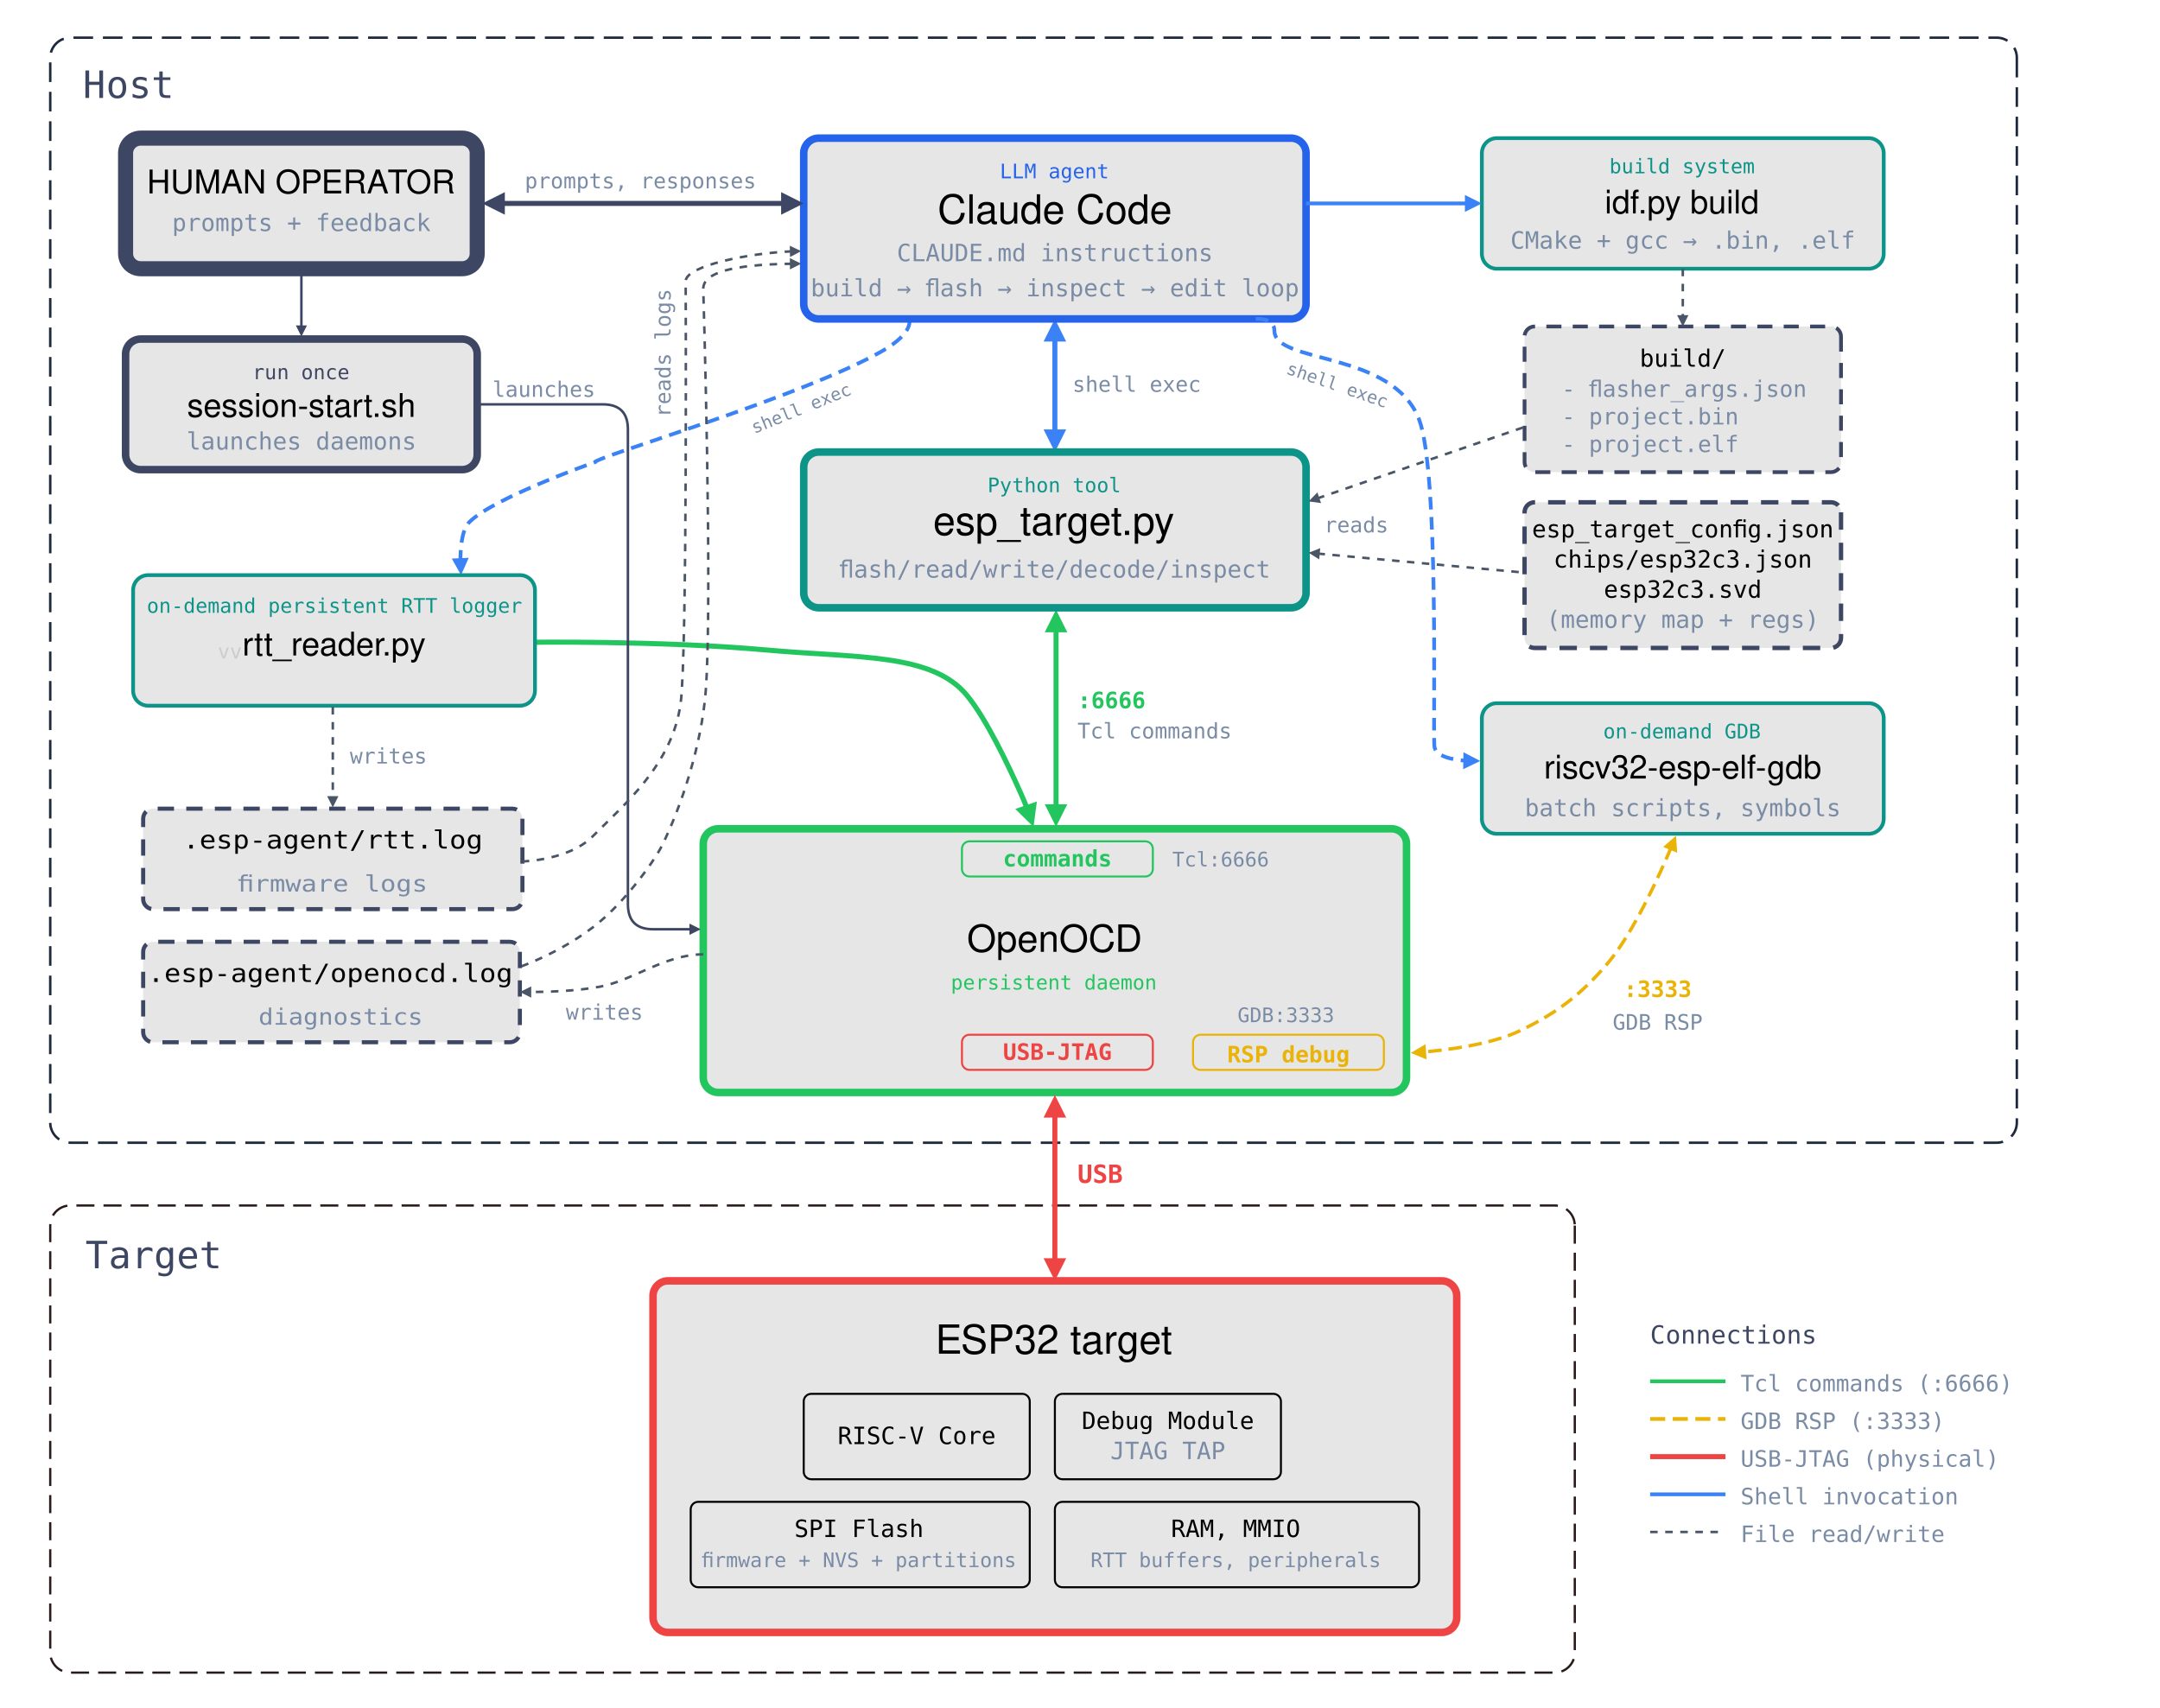
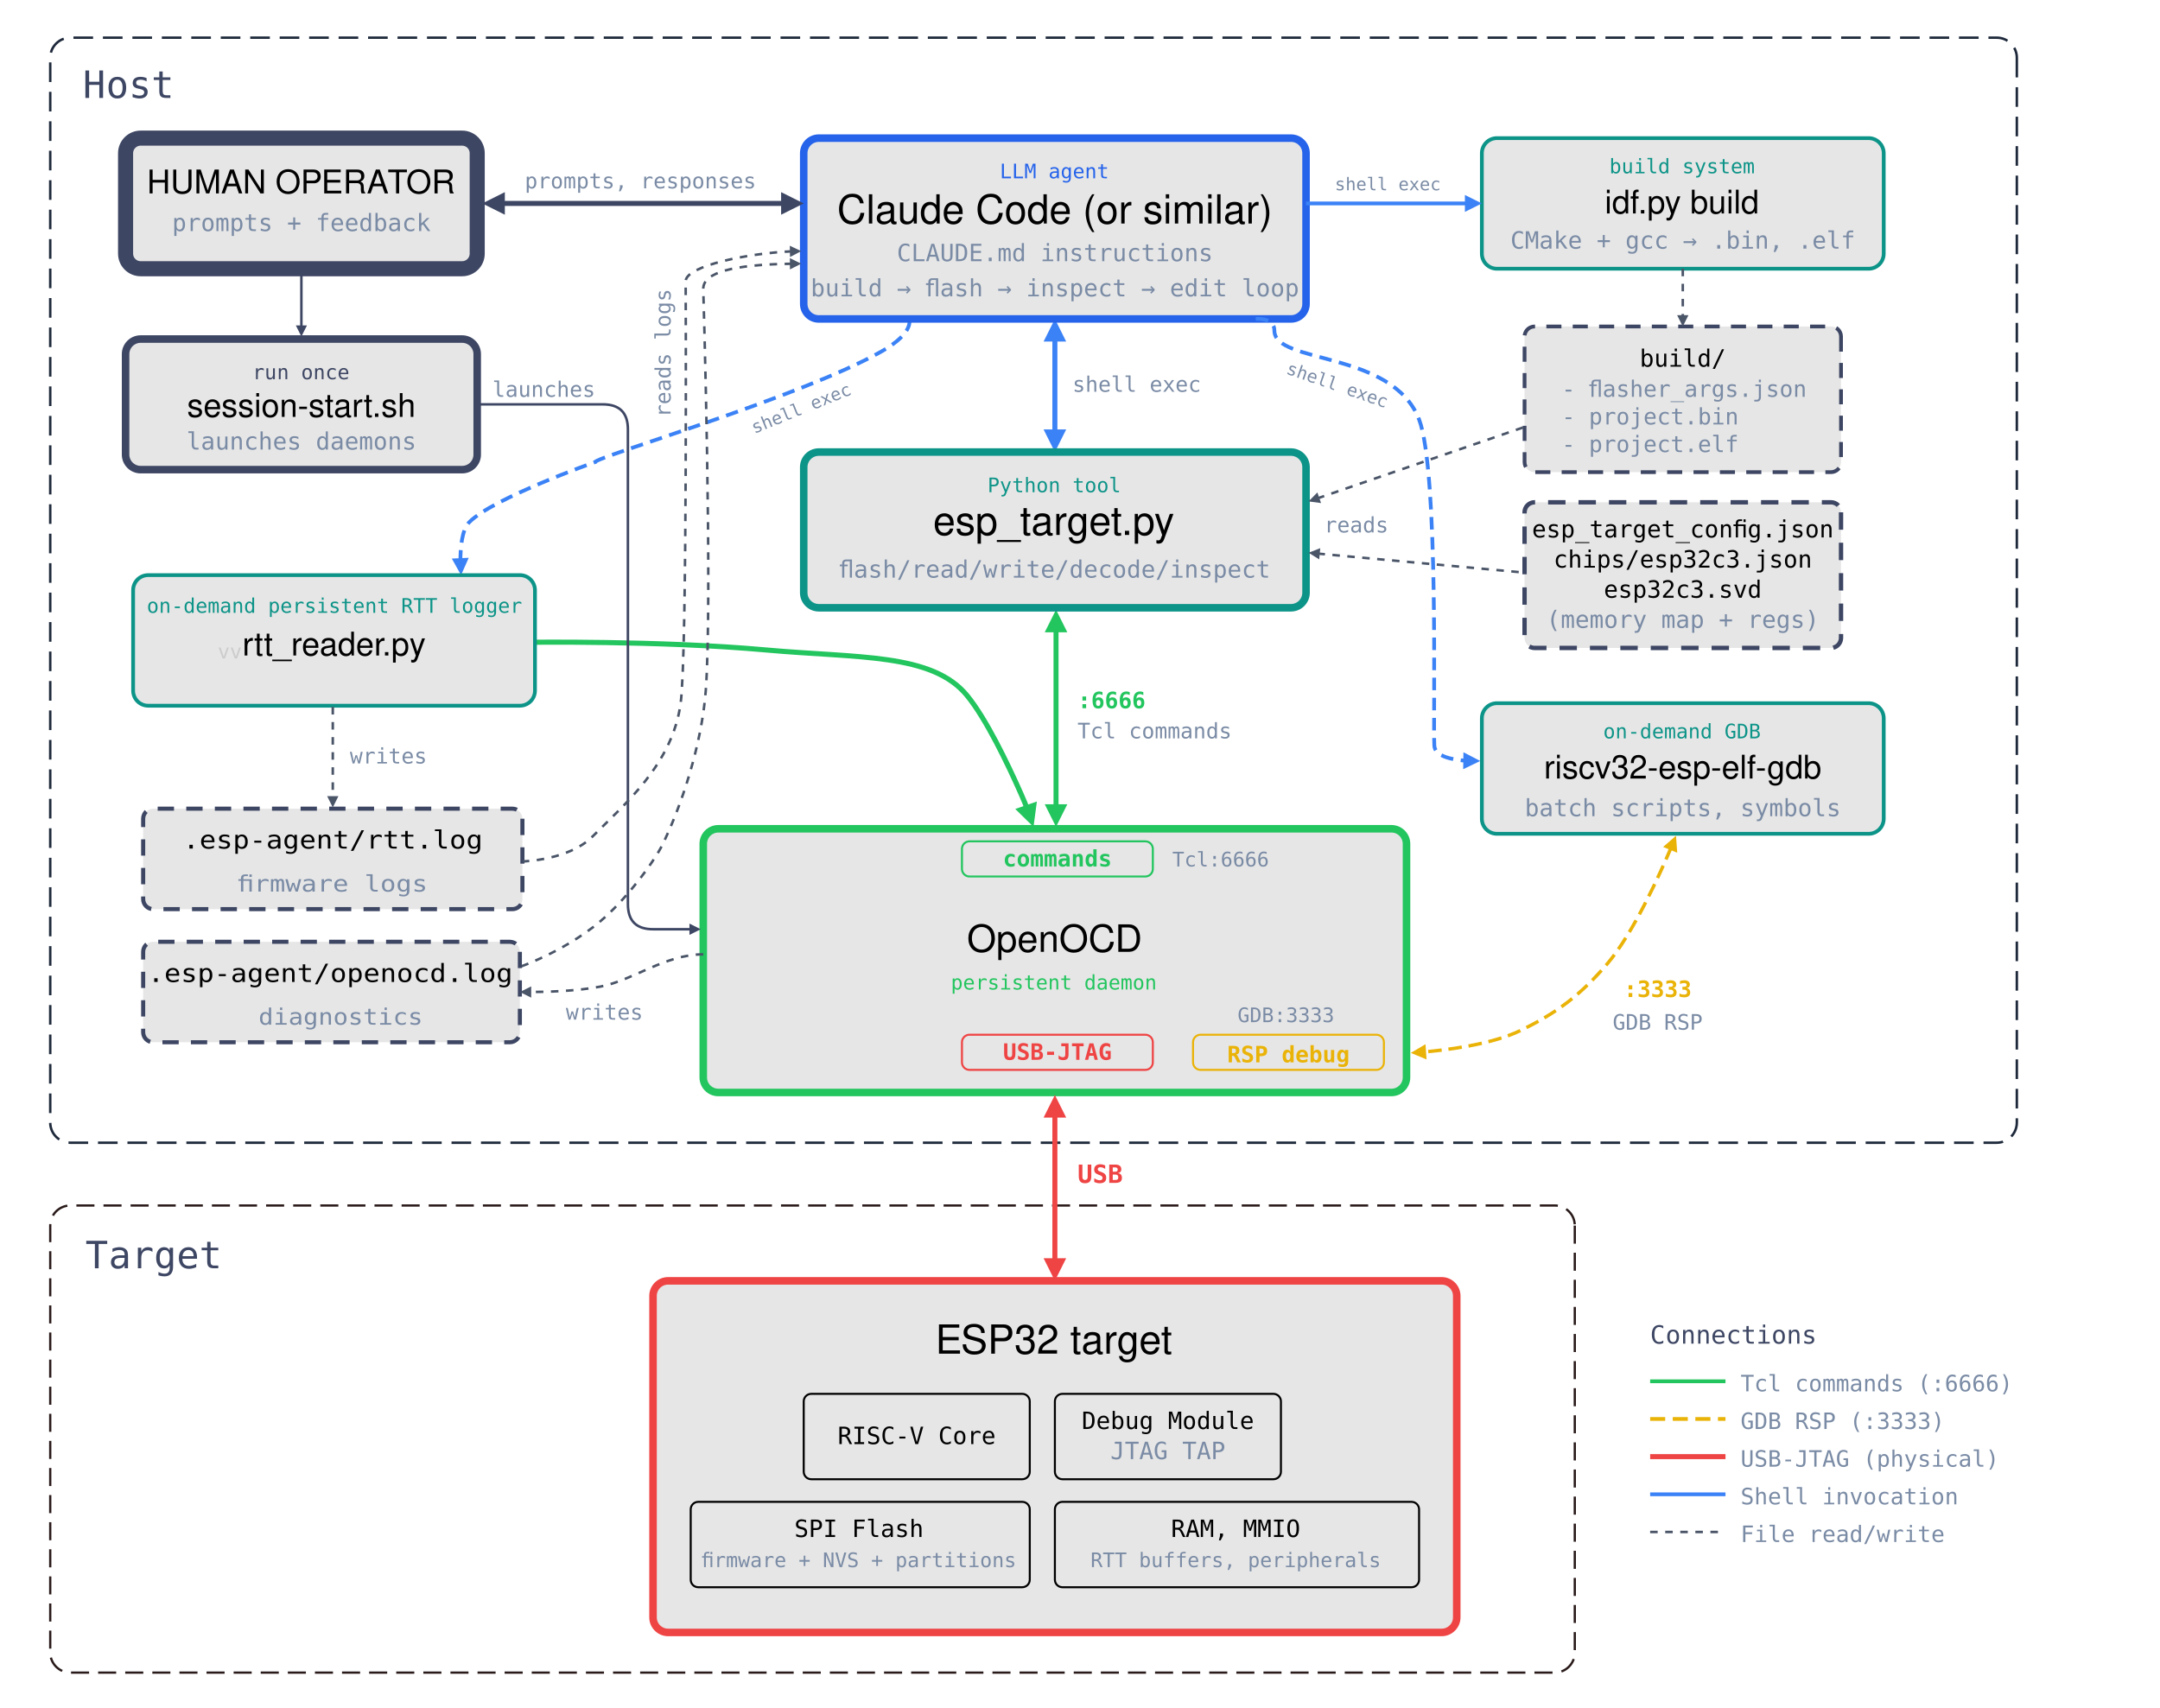
<svg xmlns="http://www.w3.org/2000/svg" width="100%" height="100%" viewBox="0 0 860 680" version="1.1" xml:space="preserve" style="fill-rule:evenodd;clip-rule:evenodd;">
  <path d="M424.5,136l-4.5,-9l-4.5,9l9,0Z" style="fill:#3b82f6;fill-rule:nonzero;" />
  <path d="M424.5,171l-4.5,9l-4.5,-9l9,0Z" style="fill:#3b82f6;fill-rule:nonzero;" />
  <path d="M420,134.2l0,38.6" style="fill:none;fill-rule:nonzero;stroke:#3b82f6;stroke-width:2px;" />
  <g>
    <path d="M420.455,242.766l-0,86.468" style="fill:none;fill-rule:nonzero;" />
    <path d="M424.955,251.766l-4.5,-9l-4.5,9l9,0Z" style="fill:#22c55e;fill-rule:nonzero;" />
    <path d="M424.955,320.234l-4.5,9l-4.5,-9l9,-0Z" style="fill:#22c55e;fill-rule:nonzero;" />
    <path d="M420.455,249.966l-0,72.068" style="fill:none;fill-rule:nonzero;stroke:#22c55e;stroke-width:2px;" />
  </g>
  <path d="M412.836,319.143l-1.347,10.103l-7.274,-7.14l8.621,-2.963Z" style="fill:#22c55e;fill-rule:nonzero;" />
  <path d="M209.421,255.754c-0,-0 53.397,-0.769 95.558,3.044c36.589,3.308 66.162,1.163 80.073,18.168c7.566,9.25 16.034,26.846 21.535,39.281c1.019,2.306 1.856,4.353 2.531,6.102" style="fill:none;fill-rule:nonzero;stroke:#22c55e;stroke-width:2.03px;" />
  <path d="M803,23l-0,424c-0,4.415 -3.585,8 -8,8l-767,0c-4.415,0 -8,-3.585 -8,-8l-0,-424c-0,-4.415 3.585,-8 8,-8l767,0c4.415,0 8,3.585 8,8Z" style="fill:none;stroke:#1e293b;stroke-width:0.98px;stroke-dasharray:7.82,3.91;" />
+   <g transform="matrix(7,0,0,7,573.622,75.7617)" />
+   <text x="531.478px" y="75.762px" style="font-family:'Menlo-Regular', 'Menlo', monospace;font-size:7px;fill:#7a8ba5;">shell exec</text>
  <path d="M186.628,222.102l-3.062,6.898l-3.681,-6.588l6.743,-0.31Z" style="fill:#3b82f6;fill-rule:nonzero;" />
  <path d="M361.926,127c-0,0 2.488,5.284 -10.835,12.867c-31.693,18.039 -114.165,42.162 -114.165,44.133c-0,0 -40.546,14.267 -50.073,23.91c-3.047,3.084 -3.571,10.532 -3.534,15.696" style="fill:none;fill-rule:nonzero;stroke:#3b82f6;stroke-width:1.5px;stroke-dasharray:5,3;" />
  <path d="M627,488l0,170c0,4.415 -3.585,8 -8,8l-591,0c-4.415,0 -8,-3.585 -8,-8l0,-170c0,-4.415 3.585,-8 8,-8l591,0c4.415,0 8,3.585 8,8Z" style="fill:none;stroke:#2a1a1a;stroke-width:0.9px;stroke-dasharray:7.19,3.6;" />
  <g transform="matrix(15,0,0,15,89.0846,505)" />
  <text x="34px" y="505px" style="font-family:'Menlo-Regular', 'Menlo', monospace;font-size:15px;fill:#3d4663;">T<tspan x="43.211px 52.422px 61.632px 70.843px 80.054px " y="505px 505px 505px 505px 505px ">arget</tspan>
  </text>
  <g>
    <path d="M190,61l0,40c0,3.311 -2.689,6 -6,6l-128,0c-3.311,0 -6,-2.689 -6,-6l0,-40c0,-3.311 2.689,-6 6,-6l128,0c3.311,0 6,2.689 6,6Z" style="fill:#e6e6e6;stroke:#3d4663;stroke-width:6px;" />
    <g transform="matrix(13,0,0,13,181.521,77)" />
    <text x="58.479px" y="77px" style="font-family:'Helvetica';font-size:13px;">HUMAN OPERA<tspan x="154.309px 162.021px 172.133px " y="77px 77px 77px ">TOR</tspan>
    </text>
    <text x="68.525px" y="92px" style="font-family:'Menlo-Regular', 'Menlo', monospace;font-size:9.5px;fill:#7a8ba5;">prompts + feedback</text>
  </g>
  <g>
    <path d="M190,141l0,40c0,3.311 -2.689,6 -6,6l-128,0c-3.311,0 -6,-2.689 -6,-6l0,-40c0,-3.311 2.689,-6 6,-6l128,0c3.311,0 6,2.689 6,6Z" style="fill:#e6e6e6;stroke:#3d4663;stroke-width:3px;" />
    <text x="100.504px" y="151px" style="font-family:'Menlo-Regular', 'Menlo', monospace;font-size:8px;fill:#3d4663;">ru<tspan x="110.252px 115.126px 120px 124.874px 129.748px " y="151px 151px 151px 151px 151px ">n onc</tspan>e</text>
    <text x="74.484px" y="166px" style="font-family:'Helvetica';font-size:13px;">session-start.sh</text>
    <text x="74.244px" y="179px" style="font-family:'Menlo-Regular', 'Menlo', monospace;font-size:9.5px;fill:#7a8ba5;">launches daemons</text>
  </g>
  <path d="M122.21,129.58l-2.21,4.42l-2.21,-4.42l4.42,-0Z" style="fill:#3d4663;fill-rule:nonzero;" />
  <path d="M120,107l0,23.464" style="fill:none;fill-rule:nonzero;stroke:#3d4663;stroke-width:0.98px;" />
  <g>
    <path d="M520,61l0,60c0,3.311 -2.689,6 -6,6l-188,0c-3.311,0 -6,-2.689 -6,-6l0,-60c0,-3.311 2.689,-6 6,-6l188,0c3.311,0 6,2.689 6,6Z" style="fill:#e6e6e6;stroke:#2563eb;stroke-width:3px;" />
    <text x="398.067px" y="71px" style="font-family:'Menlo-Regular', 'Menlo', monospace;font-size:8px;fill:#2563eb;">LL<tspan x="407.815px 412.689px 417.563px 422.437px 427.311px 432.185px 437.059px " y="71px 71px 71px 71px 71px 71px 71px ">M agent</tspan>
    </text>
-     <text x="373.301px" y="89px" style="font-family:'Helvetica';font-size:16px;">Claude Code</text>
+     <g transform="matrix(16,0,0,16,506.695,89)" />
+     <text x="333.305px" y="89px" style="font-family:'Helvetica';font-size:16px;">Claude Code (or similar)</text>
    <text x="357.086px" y="104px" style="font-family:'Menlo-Regular', 'Menlo', monospace;font-size:9.5px;fill:#7a8ba5;">CLAUDE.md instructions</text>
    <g transform="matrix(9.5,0,0,9.5,368.525,118)" />
    <g transform="matrix(9.5,0,0,9.5,371.384,118)" />
    <text x="322.769px" y="118px" style="font-family:'Menlo-Regular', 'Menlo', monospace;font-size:9.5px;fill:#7a8ba5;">build → ﬂash → inspect → edit loop</text>
  </g>
  <path d="M201,76.5l-9,4.5l9,4.5l0,-9Z" style="fill:#3d4663;fill-rule:nonzero;" />
  <path d="M311,76.5l9,4.5l-9,4.5l0,-9Z" style="fill:#3d4663;fill-rule:nonzero;" />
  <path d="M199.2,81l113.6,0" style="fill:none;fill-rule:nonzero;stroke:#3d4663;stroke-width:2px;" />
  <g transform="matrix(8.5,0,0,8.5,301.057,75)" />
  <text x="208.943px" y="75px" style="font-family:'Menlo-Regular', 'Menlo', monospace;font-size:8.5px;fill:#7a8ba5;">prompts, responses</text>
  <g>
    <path d="M520,186l0,50c0,3.311 -2.689,6 -6,6l-188,0c-3.311,0 -6,-2.689 -6,-6l0,-50c0,-3.311 2.689,-6 6,-6l188,0c3.311,0 6,2.689 6,6Z" style="fill:#e6e6e6;stroke:#0d9488;stroke-width:3px;" />
    <text x="393.193px" y="196px" style="font-family:'Menlo-Regular', 'Menlo', monospace;font-size:8px;fill:#0d9488;">Py<tspan x="402.941px 407.815px 412.689px 417.563px 422.437px 427.311px 432.185px 437.059px 441.933px " y="196px 196px 196px 196px 196px 196px 196px 196px 196px ">thon tool</tspan>
    </text>
    <text x="371.523px" y="213px" style="font-family:'Helvetica';font-size:16px;">esp_target.py</text>
    <g transform="matrix(9.5,0,0,9.5,334.208,230)" />
    <g transform="matrix(9.5,0,0,9.5,337.068,230)" />
    <text x="334.208px" y="230px" style="font-family:'Menlo-Regular', 'Menlo', monospace;font-size:9.5px;fill:#7a8ba5;">ﬂash/read/write/decode/inspect</text>
  </g>
  <text x="427px" y="156px" style="font-family:'Menlo-Regular', 'Menlo', monospace;font-size:8.5px;fill:#7a8ba5;">shell exec</text>
  <g>
    <path d="M750,61l0,40c0,3.311 -2.689,6 -6,6l-148,0c-3.311,0 -6,-2.689 -6,-6l0,-40c0,-3.311 2.689,-6 6,-6l148,0c3.311,0 6,2.689 6,6Z" style="fill:#e6e6e6;stroke:#0d9488;stroke-width:1.5px;" />
    <text x="640.756px" y="69px" style="font-family:'Menlo-Regular', 'Menlo', monospace;font-size:8px;fill:#0d9488;">bu<tspan x="650.504px 655.378px 660.252px 665.126px 670px 674.874px 679.748px 684.622px 689.496px " y="69px 69px 69px 69px 69px 69px 69px 69px 69px ">ild syste</tspan>m</text>
    <text x="638.925px" y="85px" style="font-family:'Helvetica';font-size:13px;">idf.py build</text>
    <text x="601.366px" y="99px" style="font-family:'Menlo-Regular', 'Menlo', monospace;font-size:9.5px;fill:#7a8ba5;">CMake + gcc → .bin, .elf</text>
    <path d="M213,235l0,40c0,3.311 -2.689,6 -6,6l-148,0c-3.311,0 -6,-2.689 -6,-6l0,-40c0,-3.311 2.689,-6 6,-6l148,0c3.311,0 6,2.689 6,6Z" style="fill:#e6e6e6;stroke:#0d9488;stroke-width:1.5px;" />
    <g transform="matrix(8,0,0,8,209.489,244)" />
    <text x="58.453px" y="244px" style="font-family:'Menlo-Regular', 'Menlo', monospace;font-size:8px;fill:#0d9488;">on<tspan x="68.201px 73.075px 77.949px 82.823px 87.697px 92.571px 97.445px 102.319px 107.193px 112.067px 116.941px 121.815px 126.689px 131.563px 136.437px 141.311px 146.185px 151.059px 155.933px 160.807px 165.681px 170.555px 175.429px 180.303px 185.177px 190.051px 194.925px 199.799px 204.673px " y="244px 244px 244px 244px 244px 244px 244px 244px 244px 244px 244px 244px 244px 244px 244px 244px 244px 244px 244px 244px 244px 244px 244px 244px 244px 244px 244px 244px 244px ">-demand persistent RTT logger</tspan>
    </text>
    <text x="86.68px" y="262.199px" style="font-family:'Menlo-Regular', 'Menlo', monospace;font-size:8px;fill:#ccc;">vv</text>
    <g transform="matrix(13,0,0,13,169.496,261)" />
    <text x="96.504px" y="261px" style="font-family:'Helvetica';font-size:13px;">rtt_reader<tspan x="152.154px 155.766px " y="261px 261px ">.p</tspan>y</text>
  </g>
  <path d="M583.25,77.625l6.75,3.375l-6.75,3.375l0,-6.75Z" style="fill:#3b82f6;fill-rule:nonzero;" />
  <path d="M520,81l64.6,0" style="fill:none;fill-rule:nonzero;stroke:#3b82f6;stroke-width:1.5px;" />
  <g>
    <path d="M733,134l0,50c0,2.208 -1.792,4 -4,4l-118,0c-2.208,0 -4,-1.792 -4,-4l0,-50c0,-2.208 1.792,-4 4,-4l118,0c2.208,0 4,1.792 4,4Z" style="fill:#e6e6e6;stroke:#3d4663;stroke-width:1.5px;stroke-dasharray:6,4.5;" />
    <text x="652.842px" y="146px" style="font-family:'Menlo-Regular', 'Menlo', monospace;font-size:9.5px;">build/</text>
    <g transform="matrix(9,0,0,9,632.617,158)" />
    <g transform="matrix(9,0,0,9,635.326,158)" />
    <text x="621.78px" y="158px" style="font-family:'Menlo-Regular', 'Menlo', monospace;font-size:9px;fill:#7a8ba5;">- ﬂasher_args.json</text>
    <text x="621.78px" y="169px" style="font-family:'Menlo-Regular', 'Menlo', monospace;font-size:9px;fill:#7a8ba5;">- project.bin</text>
    <text x="621.78px" y="180px" style="font-family:'Menlo-Regular', 'Menlo', monospace;font-size:9px;fill:#7a8ba5;">- project.elf</text>
  </g>
  <path d="M672.25,125.5l-2.25,4.5l-2.25,-4.5l4.5,0Z" style="fill:#4a5568;fill-rule:nonzero;" />
  <path d="M670,107l0,19.4" style="fill:none;fill-rule:nonzero;stroke:#4a5568;stroke-width:1px;stroke-dasharray:3,3;" />
  <path d="M524.513,196.069l-3.513,3.586l4.977,0.659l-1.464,-4.245Z" style="fill:#4a5568;fill-rule:nonzero;" />
  <path d="M524.396,198.484c15.944,-5.498 82.604,-28.484 82.604,-28.484" style="fill:none;fill-rule:nonzero;stroke:#4a5568;stroke-width:1px;stroke-dasharray:2.99,2.99;" />
  <text x="527.206px" y="212px" style="font-family:'Menlo-Regular', 'Menlo', monospace;font-size:8.5px;fill:#7a8ba5;">reads</text>
  <g>
    <path d="M733,204l0,50c0,2.208 -1.792,4 -4,4l-118,0c-2.208,0 -4,-1.792 -4,-4l0,-50c0,-2.208 1.792,-4 4,-4l118,0c2.208,0 4,1.792 4,4Z" style="fill:#e6e6e6;stroke:#3d4663;stroke-width:1.73px;stroke-dasharray:6.92,5.19;" />
    <text x="638.543px" y="238px" style="font-family:'Menlo-Regular', 'Menlo', monospace;font-size:9.5px;">esp32c3.svd</text>
    <g transform="matrix(9.5,0,0,9.5,690.018,214)" />
    <g transform="matrix(9.5,0,0,9.5,692.878,214)" />
    <g transform="matrix(9.5,0,0,9.5,730.055,214)" />
    <text x="609.945px" y="214px" style="font-family:'Menlo-Regular', 'Menlo', monospace;font-size:9.5px;">esp_target_conﬁg.json</text>
    <g transform="matrix(9.5,0,0,9.5,721.475,226)" />
    <text x="618.525px" y="226px" style="font-family:'Menlo-Regular', 'Menlo', monospace;font-size:9.5px;">chips/esp32c3.json</text>
    <text x="615.665px" y="250px" style="font-family:'Menlo-Regular', 'Menlo', monospace;font-size:9.5px;fill:#7a8ba5;">(memory map + regs)</text>
  </g>
  <path d="M525.655,218.276l-4.655,1.816l4.246,2.635l0.409,-4.451Z" style="fill:#4a5568;fill-rule:nonzero;" />
  <path d="M524.561,220.419c16.232,1.493 82.439,7.581 82.439,7.581" style="fill:none;fill-rule:nonzero;stroke:#4a5568;stroke-width:0.99px;stroke-dasharray:2.98,2.98;" />
  <g>
    <path d="M750,286l0,40c0,3.311 -2.689,6 -6,6l-148,0c-3.311,0 -6,-2.689 -6,-6l0,-40c0,-3.311 2.689,-6 6,-6l148,0c3.311,0 6,2.689 6,6Z" style="fill:#e6e6e6;stroke:#0d9488;stroke-width:1.5px;" />
    <g transform="matrix(8,0,0,8,701.623,294)" />
    <text x="638.319px" y="294px" style="font-family:'Menlo-Regular', 'Menlo', monospace;font-size:8px;fill:#0d9488;">on<tspan x="648.067px 652.941px 657.815px 662.689px 667.563px 672.437px 677.311px 682.185px 687.059px 691.933px 696.807px " y="294px 294px 294px 294px 294px 294px 294px 294px 294px 294px 294px ">-demand GDB</tspan>
    </text>
    <text x="614.728px" y="310px" style="font-family:'Helvetica';font-size:13px;">riscv32-esp-elf-gdb</text>
    <text x="607.086px" y="325px" style="font-family:'Menlo-Regular', 'Menlo', monospace;font-size:9.5px;fill:#7a8ba5;">batch scripts, symbols</text>
  </g>
  <path d="M582.659,299.528l6.701,3.472l-6.798,3.277l0.097,-6.749Z" style="fill:#3b82f6;fill-rule:nonzero;" />
  <path d="M500,127c0,0 7.41,-0.71 7.396,4.648c-0.035,13.39 46.991,7.808 57.604,35.352c7.936,20.596 5.546,119.267 6.073,129.91c0.218,4.419 7.573,5.679 12.887,6.012" style="fill:none;fill-rule:nonzero;stroke:#3b82f6;stroke-width:1.5px;stroke-dasharray:5,3;" />
  <g transform="matrix(0.944897,0.327368,-0.327368,0.944897,76.8792,-159.348)">
    <g transform="matrix(7,0,0,7,553.929,148.696)" />
    <text x="511.785px" y="148.696px" style="font-family:'Menlo-Regular', 'Menlo', monospace;font-size:7px;fill:#7a8ba5;">shell exec</text>
  </g>
  <g transform="matrix(0.926807,-0.375538,0.375538,0.926807,-42.8849,125.433)">
    <g transform="matrix(7,0,0,7,342.487,172.733)" />
    <text x="300.343px" y="172.733px" style="font-family:'Menlo-Regular', 'Menlo', monospace;font-size:7px;fill:#7a8ba5;">shell exec</text>
  </g>
  <g>
    <path d="M560,336l0,93c0,3.311 -2.689,6 -6,6l-268,0c-3.311,0 -6,-2.689 -6,-6l0,-93c0,-3.311 2.689,-6 6,-6l268,0c3.311,0 6,2.689 6,6Z" style="fill:#e6e6e6;stroke:#22c55e;stroke-width:3px;" />
    <text x="378.571px" y="394px" style="font-family:'Menlo-Regular', 'Menlo', monospace;font-size:8px;fill:#22c55e;">pe<tspan x="388.319px 393.193px 398.067px 402.941px 407.815px 412.689px 417.563px 422.437px 427.311px 432.185px 437.059px 441.933px 446.807px 451.681px 456.555px " y="394px 394px 394px 394px 394px 394px 394px 394px 394px 394px 394px 394px 394px 394px 394px ">rsistent daemon</tspan>
    </text>
    <text x="384.987px" y="379px" style="font-family:'Helvetica';font-size:15px;">OpenOCD</text>
    <text x="466.734px" y="345px" style="font-family:'Menlo-Regular', 'Menlo', monospace;font-size:8px;fill:#7a8ba5;">Tcl:6666</text>
    <path d="M459,338l0,8c0,1.656 -1.344,3 -3,3l-70,0c-1.656,0 -3,-1.344 -3,-3l0,-8c0,-1.656 1.344,-3 3,-3l70,0c1.656,0 3,1.344 3,3Z" style="fill:#e6e6e6;stroke:#22c55e;stroke-width:0.8px;" />
    <text x="399.326px" y="345px" style="font-family:'Menlo-Bold', 'Menlo', monospace;font-weight:700;font-size:9px;fill:#22c55e;">commands</text>
    <path d="M459,415l0,8c0,1.656 -1.344,3 -3,3l-70,0c-1.656,0 -3,-1.344 -3,-3l0,-8c0,-1.656 1.344,-3 3,-3l70,0c1.656,0 3,1.344 3,3Z" style="fill:#e6e6e6;stroke:#ef4444;stroke-width:0.8px;" />
    <g transform="matrix(9,0,0,9,442.674,422)" />
    <text x="399.326px" y="422px" style="font-family:'Menlo-Bold', 'Menlo', monospace;font-weight:700;font-size:9px;fill:#ef4444;">USB-JTAG</text>
    <text x="492.734px" y="407px" style="font-family:'Menlo-Regular', 'Menlo', monospace;font-size:8px;fill:#7a8ba5;">GDB:3333</text>
    <path d="M551,415l0,8c0,1.656 -1.344,3 -3,3l-70,0c-1.656,0 -3,-1.344 -3,-3l0,-8c0,-1.656 1.344,-3 3,-3l70,0c1.656,0 3,1.344 3,3Z" style="fill:#e6e6e6;stroke:#eab308;stroke-width:0.8px;" />
    <text x="488.617px" y="423px" style="font-family:'Menlo-Bold', 'Menlo', monospace;font-weight:700;font-size:9px;fill:#eab308;">RSP debug</text>
  </g>
  <path d="M274.5,367.75l4.5,2.25l-4.5,2.25l0,-4.5Z" style="fill:#3d4663;fill-rule:nonzero;" />
  <path d="M190,161l50,0c6.667,0 10,3.333 10,10l0,189c0,6.667 3.333,10 10,10l15.4,0" style="fill:none;fill-rule:nonzero;stroke:#3d4663;stroke-width:1px;" />
  <text x="196.061px" y="158px" style="font-family:'Menlo-Regular', 'Menlo', monospace;font-size:8.5px;fill:#7a8ba5;">launches</text>
  <g transform="matrix(8.5,0,0,8.5,170,304)" />
  <text x="139.295px" y="304px" style="font-family:'Menlo-Regular', 'Menlo', monospace;font-size:8.5px;fill:#7a8ba5;">writes</text>
  <g transform="matrix(8.5,0,0,8.5,256,406)" />
  <text x="225.295px" y="406px" style="font-family:'Menlo-Regular', 'Menlo', monospace;font-size:8.5px;fill:#7a8ba5;">writes</text>
  <text x="429px" y="282px" style="font-family:'Menlo-Bold', 'Menlo', monospace;font-weight:700;font-size:9px;fill:#22c55e;">:6666</text>
  <g transform="matrix(8.5,0,0,8.5,490.409,294)" />
  <text x="429px" y="294px" style="font-family:'Menlo-Regular', 'Menlo', monospace;font-size:8.5px;fill:#7a8ba5;">Tcl commands</text>
  <path d="M667.791,339.549l-0.497,-6.779l-5.126,4.465l5.623,2.314Z" style="fill:#eab308;fill-rule:nonzero;" />
  <path d="M567.983,421.849l-6.277,-2.608l5.853,-3.457l0.424,6.065Z" style="fill:#eab308;fill-rule:nonzero;" />
  <path d="M665.442,337.268c-4.232,10.031 -15.063,34.316 -25.607,46.617c-10.553,12.311 -19.954,19.457 -34.604,26.516c-11.65,5.613 -29.998,7.765 -38.673,8.5" style="fill:none;fill-rule:nonzero;stroke:#eab308;stroke-width:1.35px;stroke-dasharray:5.4,2.7;" />
  <text x="646.454px" y="397px" style="font-family:'Menlo-Bold', 'Menlo', monospace;font-weight:700;font-size:9px;fill:#eab308;">:3333</text>
  <text x="642.089px" y="410px" style="font-family:'Menlo-Regular', 'Menlo', monospace;font-size:8.5px;fill:#7a8ba5;">GDB RSP</text>
  <g>
    <g>
      <path d="M208,326l-0,32c-0,2.208 -1.792,4 -4,4l-143,0c-2.208,0 -4,-1.792 -4,-4l-0,-32c-0,-2.208 1.792,-4 4,-4l143,0c2.208,0 4,1.792 4,4Z" style="fill:#e6e6e6;stroke:#3d4663;stroke-width:1.63px;stroke-dasharray:6.5,4.88;" />
      <g transform="matrix(1,0,0,0.907285,0,31.3259)">
        <text x="72.778px" y="337.873px" style="font-family:'Menlo-Regular', 'Menlo', monospace;font-size:11.022px;">.esp-agent/rtt.log</text>
      </g>
      <g transform="matrix(1,0,0,0.860927,0,49.3709)">
        <g transform="matrix(10.4538,0,0,10.4538,94.7375,355)" />
        <g transform="matrix(10.4538,0,0,10.4538,97.8844,355)" />
        <g transform="matrix(10.4538,0,0,10.4538,170.262,355)" />
        <text x="94.738px" y="355px" style="font-family:'Menlo-Regular', 'Menlo', monospace;font-size:10.454px;fill:#7a8ba5;">ﬁrmware logs</text>
      </g>
    </g>
  </g>
  <path d="M314.513,107.277l4.487,-2.277l-4.513,-2.223l0.026,4.5Z" style="fill:#4a5568;fill-rule:nonzero;" />
  <path d="M315.4,105.021c-24.179,0.294 -35.4,3.62 -35.4,9.979c-0,0 3.748,123.033 1,160c-1.601,21.54 -9.779,46.341 -17.485,61.801c-2.881,5.779 -14.815,22.852 -27.496,32.464c-16.85,12.773 -35.019,17.735 -35.019,17.735" style="fill:none;fill-rule:nonzero;stroke:#4a5568;stroke-width:1px;stroke-dasharray:3,3;" />
  <g transform="matrix(-3.82857e-16,-1,1,-3.82857e-16,152,382)">
    <text x="215.826px" y="115px" style="font-family:'Menlo-Regular', 'Menlo', monospace;font-size:8.5px;fill:#7a8ba5;">reads logs</text>
  </g>
  <g>
    <g>
      <path d="M206.984,379l0,32c0,2.208 -1.792,4 -4,4l-141.984,0c-2.208,0 -4,-1.792 -4,-4l0,-32c0,-2.208 1.792,-4 4,-4l141.984,0c2.208,0 4,1.792 4,4Z" style="fill:#e6e6e6;stroke:#3d4663;stroke-width:1.62px;stroke-dasharray:6.48,4.86;" />
      <g transform="matrix(1,0,0,0.91105,0,34.7796)">
        <text x="58.78px" y="391px" style="font-family:'Menlo-Regular', 'Menlo', monospace;font-size:10.976px;">.esp-agent/openocd.log</text>
      </g>
      <g transform="matrix(1,0,0,0.91105,0,36.2918)">
        <text x="102.927px" y="408px" style="font-family:'Menlo-Regular', 'Menlo', monospace;font-size:9.879px;fill:#7a8ba5;">diagnostics</text>
      </g>
    </g>
  </g>
  <path d="M211.5,397.25l-4.5,-2.25l4.5,-2.25l0,4.5Z" style="fill:#4a5568;fill-rule:nonzero;" />
  <path d="M280,380c-15.156,0 -27.865,10.329 -40.865,12.829c-9.822,1.888 -22.015,2.143 -28.535,2.171" style="fill:none;fill-rule:nonzero;stroke:#4a5568;stroke-width:1px;stroke-dasharray:3,3;" />
  <path d="M134.749,317.001l-2.25,4.5l-2.25,-4.5l4.5,0Z" style="fill:#4a5568;fill-rule:nonzero;" />
  <path d="M132.499,281.501l-0,36.4" style="fill:none;fill-rule:nonzero;stroke:#4a5568;stroke-width:1px;stroke-dasharray:3,3;" />
  <path d="M314.547,102.342l4.453,-2.342l-4.545,-2.157l0.092,4.499Z" style="fill:#4a5568;fill-rule:nonzero;" />
  <path d="M315.401,100.074c-16.958,0.665 -42.401,5.717 -42.401,11.926c0,0 0.667,148.333 -2,168c-3.328,24.543 -22.5,40.333 -35,53c-9.488,9.614 -28,10 -28,10" style="fill:none;fill-rule:nonzero;stroke:#4a5568;stroke-width:1px;stroke-dasharray:3,3;" />
  <path d="M424.5,445l-4.5,-9l-4.5,9l9,0Z" style="fill:#ef4444;fill-rule:nonzero;" />
  <path d="M424.5,501l-4.5,9l-4.5,-9l9,0Z" style="fill:#ef4444;fill-rule:nonzero;" />
  <path d="M420,443.2l0,59.6" style="fill:none;fill-rule:nonzero;stroke:#ef4444;stroke-width:2px;" />
  <g transform="matrix(10,0,0,10,447.062,471)" />
  <text x="429px" y="471px" style="font-family:'Menlo-Bold', 'Menlo', monospace;font-weight:700;font-size:10px;fill:#ef4444;">USB</text>
  <g>
    <path d="M580,516l0,128c0,3.311 -2.689,6 -6,6l-308,0c-3.311,0 -6,-2.689 -6,-6l0,-128c0,-3.311 2.689,-6 6,-6l308,0c3.311,0 6,2.689 6,6Z" style="fill:#e6e6e6;stroke:#ef4444;stroke-width:3px;" />
    <g transform="matrix(16,0,0,16,467.586,539)" />
    <text x="372.414px" y="539px" style="font-family:'Helvetica';font-size:16px;">ESP32 target</text>
    <path d="M410,558l0,28c0,1.656 -1.344,3 -3,3l-84,0c-1.656,0 -3,-1.344 -3,-3l0,-28c0,-1.656 1.344,-3 3,-3l84,0c1.656,0 3,1.344 3,3Z" style="fill:#e6e6e6;stroke:#000;stroke-width:0.8px;" />
    <text x="333.543px" y="575px" style="font-family:'Menlo-Regular', 'Menlo', monospace;font-size:9.5px;">RISC-V Core</text>
    <path d="M510,558l0,28c0,1.656 -1.344,3 -3,3l-84,0c-1.656,0 -3,-1.344 -3,-3l0,-28c0,-1.656 1.344,-3 3,-3l84,0c1.656,0 3,1.344 3,3Z" style="fill:#e6e6e6;stroke:#000;stroke-width:0.8px;" />
    <text x="430.683px" y="569px" style="font-family:'Menlo-Regular', 'Menlo', monospace;font-size:9.5px;">Debug Module</text>
    <text x="442.122px" y="581px" style="font-family:'Menlo-Regular', 'Menlo', monospace;font-size:9.5px;fill:#7a8ba5;">JTAG TAP</text>
    <path d="M410,601l0,28c0,1.656 -1.344,3 -3,3l-129,0c-1.656,0 -3,-1.344 -3,-3l0,-28c0,-1.656 1.344,-3 3,-3l129,0c1.656,0 3,1.344 3,3Z" style="fill:#e6e6e6;stroke:#000;stroke-width:0.8px;" />
    <g transform="matrix(9.5,0,0,9.5,367.738,612)" />
    <text x="316.262px" y="612px" style="font-family:'Menlo-Regular', 'Menlo', monospace;font-size:9.5px;">SPI Flash</text>
    <g transform="matrix(8,0,0,8,279.387,624)" />
    <g transform="matrix(8,0,0,8,281.795,624)" />
    <text x="279.387px" y="624px" style="font-family:'Menlo-Regular', 'Menlo', monospace;font-size:8px;fill:#7a8ba5;">ﬁrmware + NVS + partitions</text>
    <path d="M565,601l0,28c0,1.656 -1.344,3 -3,3l-139,0c-1.656,0 -3,-1.344 -3,-3l0,-28c0,-1.656 1.344,-3 3,-3l139,0c1.656,0 3,1.344 3,3Z" style="fill:#e6e6e6;stroke:#000;stroke-width:0.8px;" />
    <g transform="matrix(9.5,0,0,9.5,517.738,612)" />
    <text x="466.262px" y="612px" style="font-family:'Menlo-Regular', 'Menlo', monospace;font-size:9.5px;">RAM, MMIO</text>
    <g transform="matrix(8,0,0,8,549.797,624)" />
    <text x="434.203px" y="624px" style="font-family:'Menlo-Regular', 'Menlo', monospace;font-size:8px;fill:#7a8ba5;">RTT buffers, peripherals</text>
  </g>
  <g>
    <g>
      <text x="657px" y="535px" style="font-family:'Menlo-Regular', 'Menlo', monospace;font-size:10px;fill:#3d4663;">C<tspan x="663.141px 669.281px 675.422px 681.562px 687.703px 693.843px 699.984px 706.124px 712.265px 718.405px " y="535px 535px 535px 535px 535px 535px 535px 535px 535px 535px ">onnections</tspan>
      </text>
      <path d="M657,550l30,0" style="fill:none;fill-rule:nonzero;stroke:#22c55e;stroke-width:1.5px;" />
      <text x="693px" y="554px" style="font-family:'Menlo-Regular', 'Menlo', monospace;font-size:9px;fill:#7a8ba5;">Tcl commands (:6666)</text>
      <path d="M657,565l30,0" style="fill:none;fill-rule:nonzero;stroke:#eab308;stroke-width:1.5px;stroke-dasharray:6,3;" />
      <text x="693px" y="569px" style="font-family:'Menlo-Regular', 'Menlo', monospace;font-size:9px;fill:#7a8ba5;">GDB RSP (:3333)</text>
      <path d="M657,580l30,0" style="fill:none;fill-rule:nonzero;stroke:#ef4444;stroke-width:2px;" />
      <text x="693px" y="584px" style="font-family:'Menlo-Regular', 'Menlo', monospace;font-size:9px;fill:#7a8ba5;">USB-JTAG (physical)</text>
      <path d="M657,595l30,0" style="fill:none;fill-rule:nonzero;stroke:#3b82f6;stroke-width:1.5px;" />
      <text x="693px" y="599px" style="font-family:'Menlo-Regular', 'Menlo', monospace;font-size:9px;fill:#7a8ba5;">Shell invocation</text>
      <path d="M657,610l30,0" style="fill:none;fill-rule:nonzero;stroke:#4a5568;stroke-width:1px;stroke-dasharray:3,3;" />
      <text x="693px" y="614px" style="font-family:'Menlo-Regular', 'Menlo', monospace;font-size:9px;fill:#7a8ba5;">File read/write</text>
    </g>
  </g>
  <g transform="matrix(15,0,0,15,69.663,39)" />
  <text x="33px" y="39px" style="font-family:'Menlo-Regular', 'Menlo', monospace;font-size:15px;fill:#3d4663;">H<tspan x="42.211px 51.422px 60.632px " y="39px 39px 39px ">ost</tspan>
  </text>
</svg>
